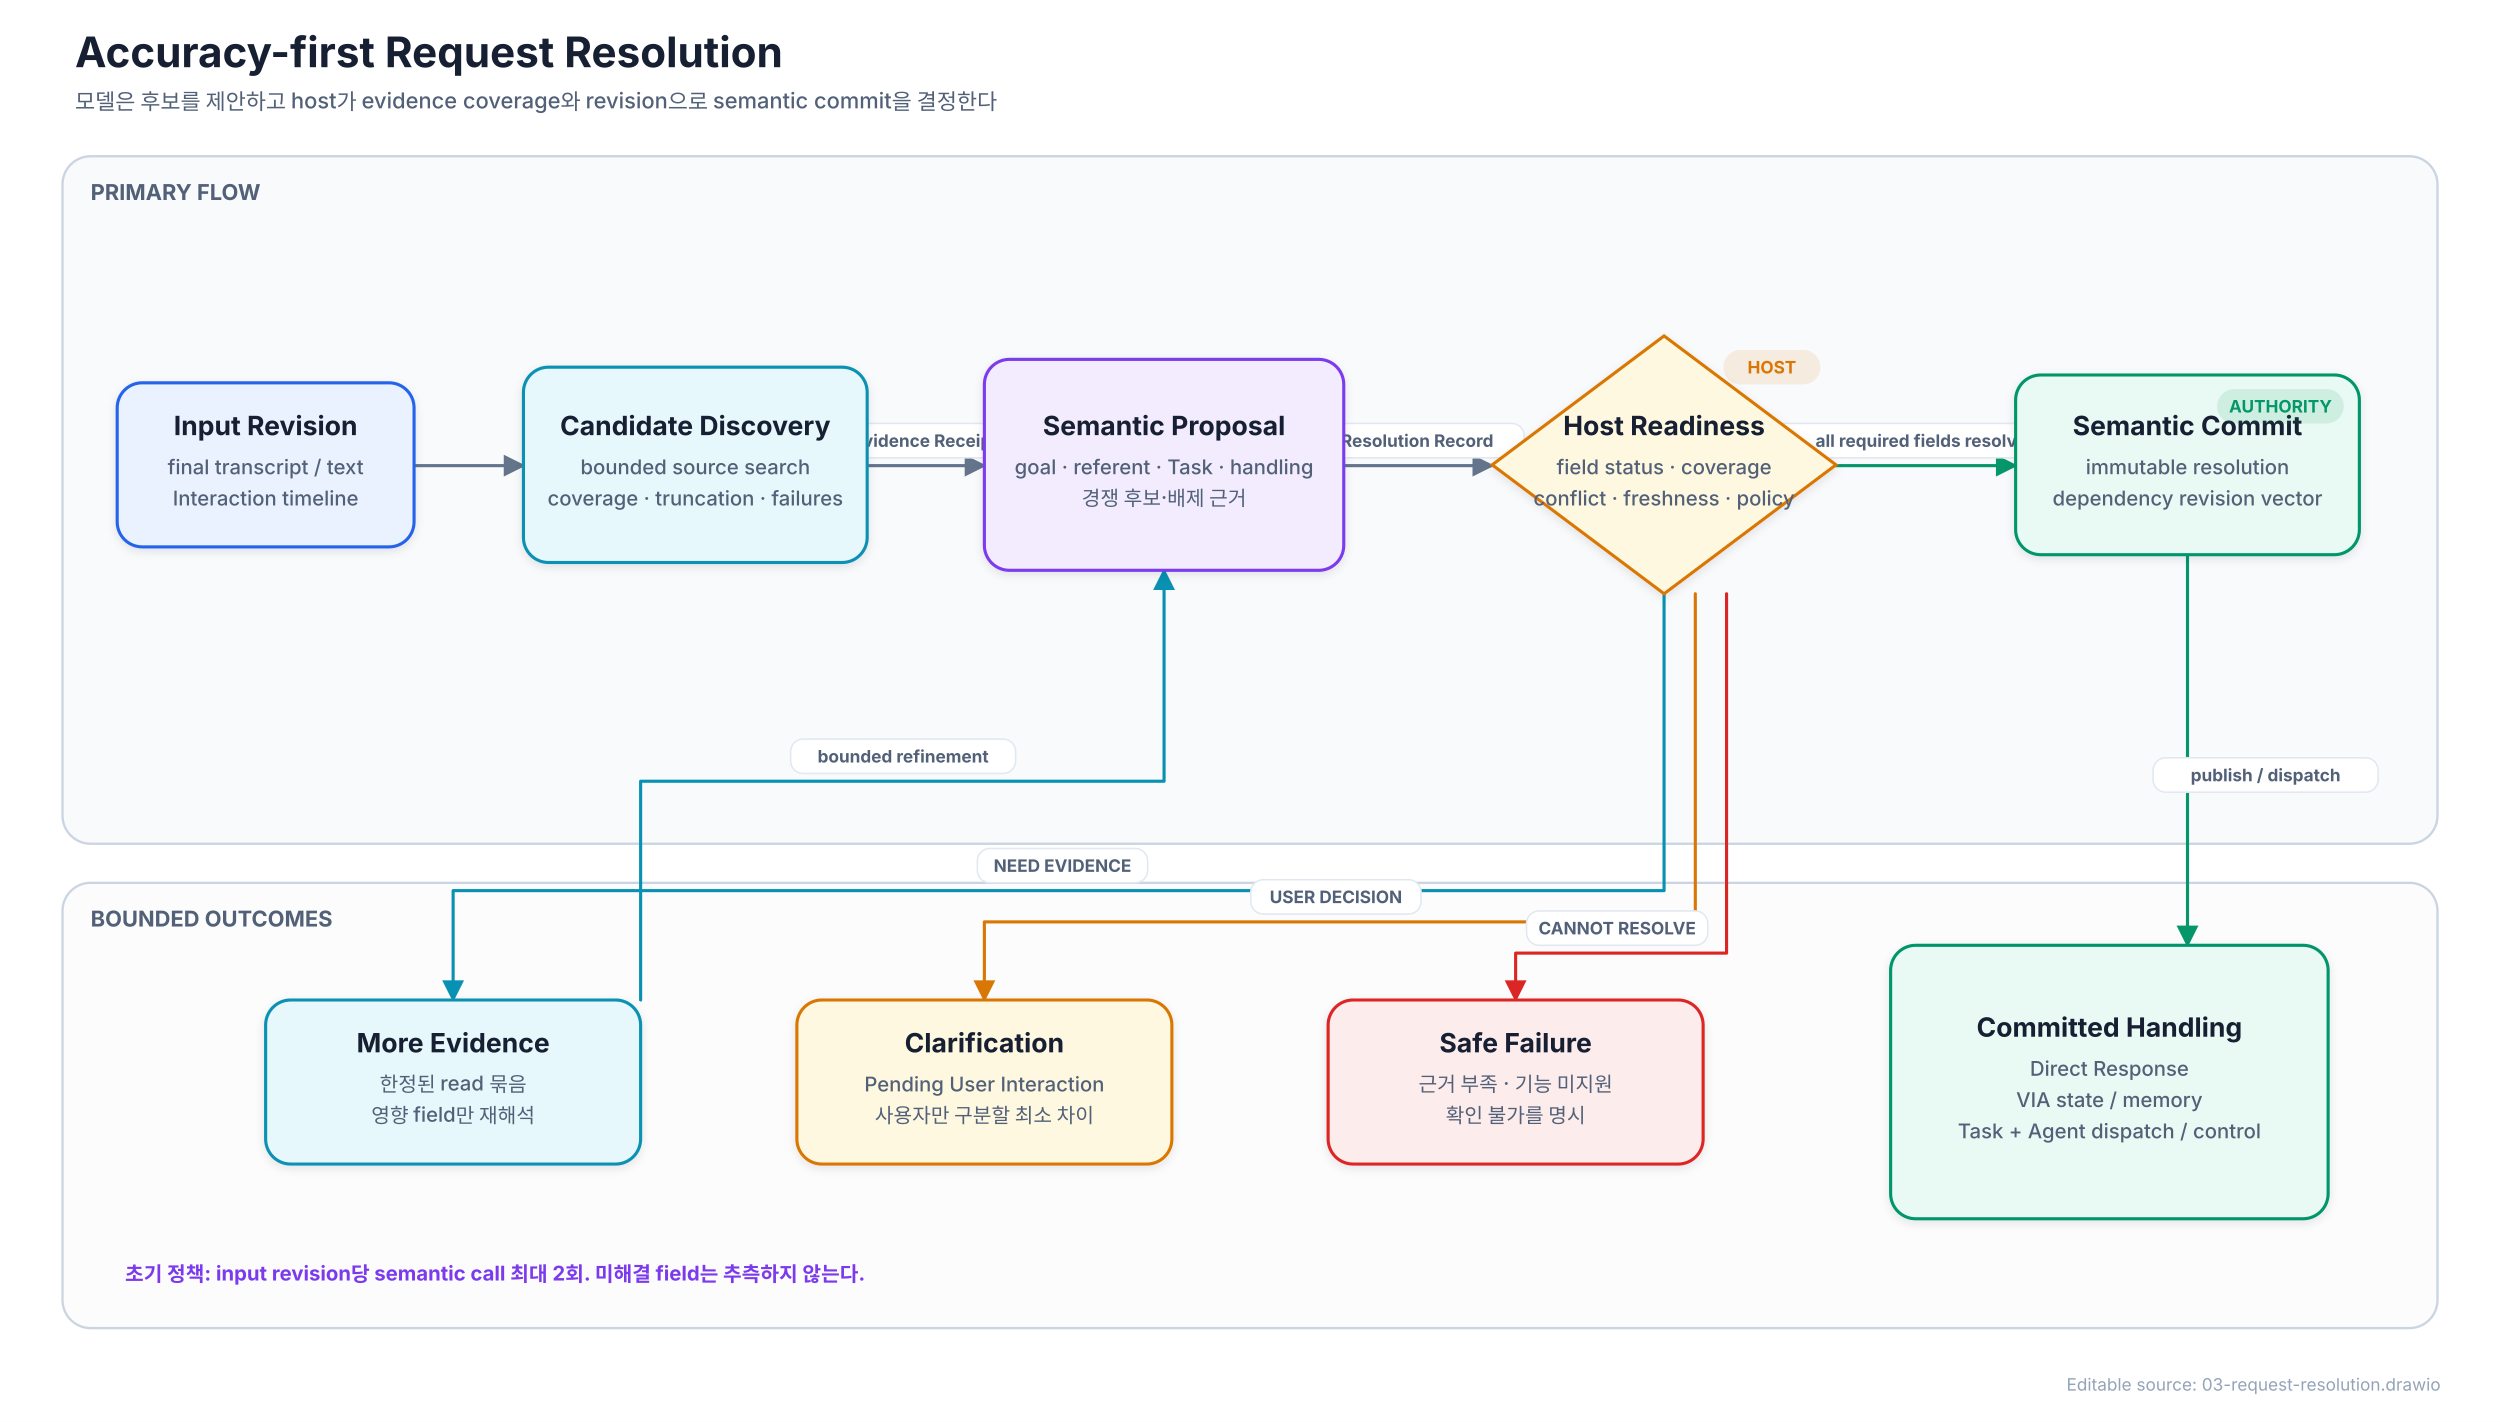
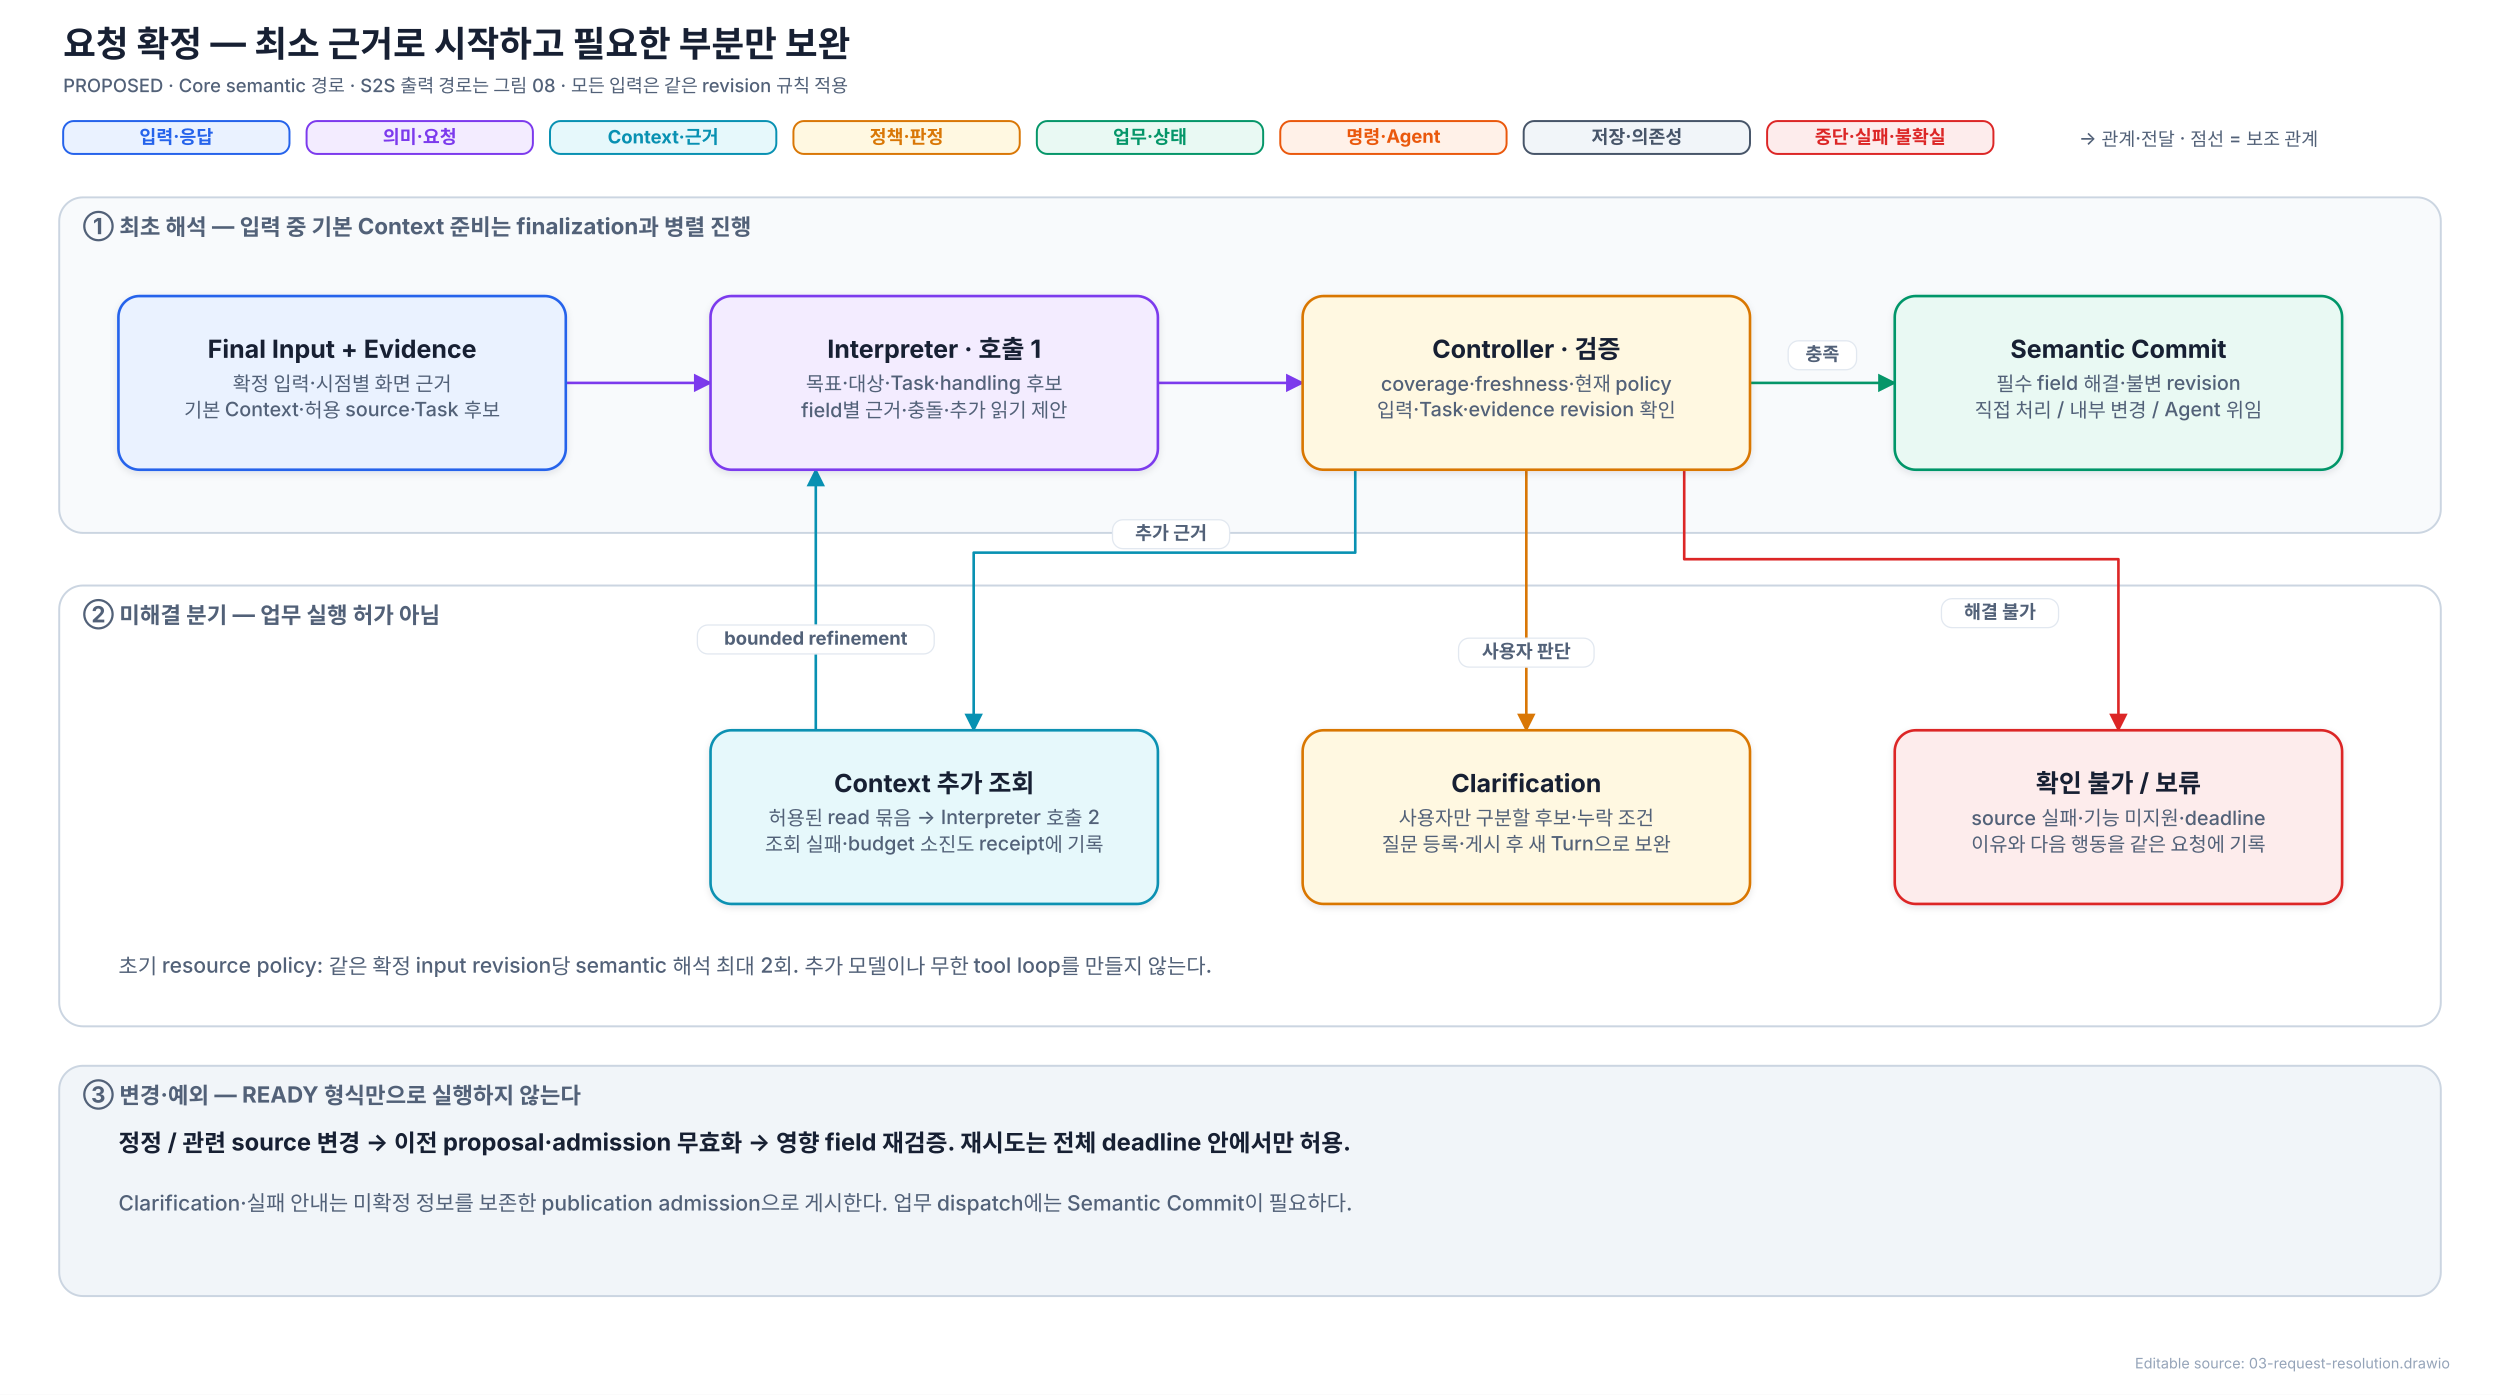
- <svg xmlns="http://www.w3.org/2000/svg" width="1600" height="910" viewBox="0 0 1600 910" role="img" aria-labelledby="title desc">
+ <svg xmlns="http://www.w3.org/2000/svg" width="1900" height="1060" viewBox="0 0 1900 1060" role="img" aria-labelledby="title desc">
  <defs>
    <marker id="arrow" viewBox="0 0 10 10" refX="9" refY="5" markerWidth="7" markerHeight="7" orient="auto-start-reverse">
      <path d="M 0 0 L 10 5 L 0 10 z" fill="#64748B" />
    </marker>
    <marker id="arrow-blue" viewBox="0 0 10 10" refX="9" refY="5" markerWidth="7" markerHeight="7" orient="auto-start-reverse">
      <path d="M 0 0 L 10 5 L 0 10 z" fill="#2563EB" />
    </marker>
    <marker id="arrow-cyan" viewBox="0 0 10 10" refX="9" refY="5" markerWidth="7" markerHeight="7" orient="auto-start-reverse">
      <path d="M 0 0 L 10 5 L 0 10 z" fill="#0891B2" />
    </marker>
    <marker id="arrow-purple" viewBox="0 0 10 10" refX="9" refY="5" markerWidth="7" markerHeight="7" orient="auto-start-reverse">
      <path d="M 0 0 L 10 5 L 0 10 z" fill="#7C3AED" />
    </marker>
    <marker id="arrow-green" viewBox="0 0 10 10" refX="9" refY="5" markerWidth="7" markerHeight="7" orient="auto-start-reverse">
      <path d="M 0 0 L 10 5 L 0 10 z" fill="#059669" />
    </marker>
    <marker id="arrow-orange" viewBox="0 0 10 10" refX="9" refY="5" markerWidth="7" markerHeight="7" orient="auto-start-reverse">
      <path d="M 0 0 L 10 5 L 0 10 z" fill="#EA580C" />
    </marker>
    <marker id="arrow-amber" viewBox="0 0 10 10" refX="9" refY="5" markerWidth="7" markerHeight="7" orient="auto-start-reverse">
      <path d="M 0 0 L 10 5 L 0 10 z" fill="#D97706" />
    </marker>
    <marker id="arrow-gray" viewBox="0 0 10 10" refX="9" refY="5" markerWidth="7" markerHeight="7" orient="auto-start-reverse">
      <path d="M 0 0 L 10 5 L 0 10 z" fill="#475569" />
    </marker>
    <marker id="arrow-red" viewBox="0 0 10 10" refX="9" refY="5" markerWidth="7" markerHeight="7" orient="auto-start-reverse">
      <path d="M 0 0 L 10 5 L 0 10 z" fill="#DC2626" />
    </marker>
    <filter id="shadow" x="-10%" y="-10%" width="120%" height="140%">
      <feDropShadow dx="0" dy="2" stdDeviation="3" flood-color="#0F172A" flood-opacity="0.10" />
    </filter>
  </defs>
-   <rect width="1600" height="910" fill="#FFFFFF" />
-   <text x="48" y="43" font-family="Inter, Arial, sans-serif" font-size="27" font-weight="750" fill="#172033">Accuracy-first Request Resolution</text>
-   <text x="48" y="70" font-family="Inter, Arial, sans-serif" font-size="14" font-weight="500" fill="#526178">모델은 후보를 제안하고 host가 evidence coverage와 revision으로 semantic commit을 결정한다</text>
-   <rect x="40" y="100" width="1520" height="440" rx="18" fill="#F8FAFC" stroke="#CBD5E1" stroke-width="1.5" />
-   <text x="58" y="128" font-family="Inter, Arial, sans-serif" font-size="14" font-weight="750" fill="#526178">PRIMARY FLOW</text>
-   <rect x="40" y="565" width="1520" height="285" rx="18" fill="#FCFCFD" stroke="#CBD5E1" stroke-width="1.5" />
-   <text x="58" y="593" font-family="Inter, Arial, sans-serif" font-size="14" font-weight="750" fill="#526178">BOUNDED OUTCOMES</text>
-   <polyline points="265,298 335,298" fill="none" stroke="#64748B" stroke-width="2" stroke-linejoin="round" stroke-linecap="round" marker-end="url(#arrow)" />
-   <polyline points="555,298 630,298" fill="none" stroke="#64748B" stroke-width="2" stroke-linejoin="round" stroke-linecap="round" marker-end="url(#arrow)" />
-   <rect x="527.0" y="271" width="130" height="22" rx="8" fill="#FFFFFF" stroke="#E2E8F0" />
-   <text x="592" y="286" text-anchor="middle" font-family="Inter, Arial, sans-serif" font-size="11" font-weight="650" fill="#526178">Evidence Receipt</text>
-   <polyline points="860,298 955,298" fill="none" stroke="#64748B" stroke-width="2" stroke-linejoin="round" stroke-linecap="round" marker-end="url(#arrow)" />
-   <rect x="838.5" y="271" width="137" height="22" rx="8" fill="#FFFFFF" stroke="#E2E8F0" />
-   <text x="907" y="286" text-anchor="middle" font-family="Inter, Arial, sans-serif" font-size="11" font-weight="650" fill="#526178">Resolution Record</text>
-   <polyline points="1175,298 1290,298" fill="none" stroke="#059669" stroke-width="2" stroke-linejoin="round" stroke-linecap="round" marker-end="url(#arrow-green)" />
-   <rect x="1126.0" y="271" width="214" height="22" rx="8" fill="#FFFFFF" stroke="#E2E8F0" />
-   <text x="1233" y="286" text-anchor="middle" font-family="Inter, Arial, sans-serif" font-size="11" font-weight="650" fill="#526178">all required fields resolved</text>
-   <polyline points="1065,380 1065,570 290,570 290,640" fill="none" stroke="#0891B2" stroke-width="2" stroke-linejoin="round" stroke-linecap="round" marker-end="url(#arrow-cyan)" />
-   <rect x="625.5" y="543" width="109" height="22" rx="8" fill="#FFFFFF" stroke="#E2E8F0" />
-   <text x="680" y="558" text-anchor="middle" font-family="Inter, Arial, sans-serif" font-size="11" font-weight="650" fill="#526178">NEED EVIDENCE</text>
-   <polyline points="1085,380 1085,590 630,590 630,640" fill="none" stroke="#D97706" stroke-width="2" stroke-linejoin="round" stroke-linecap="round" marker-end="url(#arrow-amber)" />
-   <rect x="800.5" y="563" width="109" height="22" rx="8" fill="#FFFFFF" stroke="#E2E8F0" />
-   <text x="855" y="578" text-anchor="middle" font-family="Inter, Arial, sans-serif" font-size="11" font-weight="650" fill="#526178">USER DECISION</text>
-   <polyline points="1105,380 1105,610 970,610 970,640" fill="none" stroke="#DC2626" stroke-width="2" stroke-linejoin="round" stroke-linecap="round" marker-end="url(#arrow-red)" />
-   <rect x="977.0" y="583" width="116" height="22" rx="8" fill="#FFFFFF" stroke="#E2E8F0" />
-   <text x="1035" y="598" text-anchor="middle" font-family="Inter, Arial, sans-serif" font-size="11" font-weight="650" fill="#526178">CANNOT RESOLVE</text>
-   <polyline points="410,640 410,500 745,500 745,365" fill="none" stroke="#0891B2" stroke-width="2" stroke-linejoin="round" stroke-linecap="round" marker-end="url(#arrow-cyan)" />
-   <rect x="506.0" y="473" width="144" height="22" rx="8" fill="#FFFFFF" stroke="#E2E8F0" />
-   <text x="578" y="488" text-anchor="middle" font-family="Inter, Arial, sans-serif" font-size="11" font-weight="650" fill="#526178">bounded refinement</text>
-   <polyline points="1400,355 1400,605" fill="none" stroke="#059669" stroke-width="2" stroke-linejoin="round" stroke-linecap="round" marker-end="url(#arrow-green)" />
-   <rect x="1378.0" y="485" width="144" height="22" rx="8" fill="#FFFFFF" stroke="#E2E8F0" />
-   <text x="1450" y="500" text-anchor="middle" font-family="Inter, Arial, sans-serif" font-size="11" font-weight="650" fill="#526178">publish / dispatch</text>
-   <rect x="75" y="245" width="190" height="105" rx="16" fill="#EAF2FF" stroke="#2563EB" stroke-width="2" filter="url(#shadow)" />
+   <rect width="1900" height="1060" fill="#FFFFFF" />
+   <text x="48" y="43" font-family="Inter, Arial, sans-serif" font-size="27" font-weight="750" fill="#172033">요청 확정 — 최소 근거로 시작하고 필요한 부분만 보완</text>
+   <text x="48" y="70" font-family="Inter, Arial, sans-serif" font-size="14" font-weight="500" fill="#526178">PROPOSED · Core semantic 경로 · S2S 출력 경로는 그림 08 · 모든 입력은 같은 revision 규칙 적용</text>
+   <rect x="45" y="150" width="1810" height="255" rx="18" fill="#F8FAFC" stroke="#CBD5E1" stroke-width="1.5" />
+   <text x="63" y="178" font-family="Inter, Arial, sans-serif" font-size="17" font-weight="750" fill="#526178">① 최초 해석 — 입력 중 기본 Context 준비는 finalization과 병렬 진행</text>
+   <rect x="45" y="445" width="1810" height="335" rx="18" fill="#FFFFFF" stroke="#CBD5E1" stroke-width="1.5" />
+   <text x="63" y="473" font-family="Inter, Arial, sans-serif" font-size="17" font-weight="750" fill="#526178">② 미해결 분기 — 업무 실행 허가 아님</text>
+   <rect x="45" y="810" width="1810" height="175" rx="18" fill="#F1F5F9" stroke="#CBD5E1" stroke-width="1.5" />
+   <text x="63" y="838" font-family="Inter, Arial, sans-serif" font-size="17" font-weight="750" fill="#526178">③ 변경·예외 — READY 형식만으로 실행하지 않는다</text>
+   <polyline points="430,291.0 540,291.0" fill="none" stroke="#7C3AED" stroke-width="2" stroke-linejoin="round" stroke-linecap="round" marker-end="url(#arrow-purple)" />
+   <polyline points="880,291.0 990,291.0" fill="none" stroke="#7C3AED" stroke-width="2" stroke-linejoin="round" stroke-linecap="round" marker-end="url(#arrow-purple)" />
+   <polyline points="1330,291.0 1440,291.0" fill="none" stroke="#059669" stroke-width="2" stroke-linejoin="round" stroke-linecap="round" marker-end="url(#arrow-green)" />
+   <rect x="1359.0" y="259.0" width="52" height="22" rx="8" fill="#FFFFFF" stroke="#E2E8F0" />
+   <text x="1385.0" y="274.0" text-anchor="middle" font-family="Inter, Arial, sans-serif" font-size="14" font-weight="650" fill="#526178">충족</text>
+   <polyline points="1030,357 1030,420 740,420 740,555" fill="none" stroke="#0891B2" stroke-width="2" stroke-linejoin="round" stroke-linecap="round" marker-end="url(#arrow-cyan)" />
+   <rect x="845.5" y="395" width="89" height="22" rx="8" fill="#FFFFFF" stroke="#E2E8F0" />
+   <text x="890" y="410" text-anchor="middle" font-family="Inter, Arial, sans-serif" font-size="14" font-weight="650" fill="#526178">추가 근거</text>
+   <polyline points="620,555 620,357" fill="none" stroke="#0891B2" stroke-width="2" stroke-linejoin="round" stroke-linecap="round" marker-end="url(#arrow-cyan)" />
+   <rect x="530.0" y="475" width="180" height="22" rx="8" fill="#FFFFFF" stroke="#E2E8F0" />
+   <text x="620" y="490" text-anchor="middle" font-family="Inter, Arial, sans-serif" font-size="14" font-weight="650" fill="#526178">bounded refinement</text>
+   <polyline points="1160,357 1160,555" fill="none" stroke="#D97706" stroke-width="2" stroke-linejoin="round" stroke-linecap="round" marker-end="url(#arrow-amber)" />
+   <rect x="1108.5" y="485" width="103" height="22" rx="8" fill="#FFFFFF" stroke="#E2E8F0" />
+   <text x="1160" y="500" text-anchor="middle" font-family="Inter, Arial, sans-serif" font-size="14" font-weight="650" fill="#526178">사용자 판단</text>
+   <polyline points="1280,357 1280,425 1610,425 1610,555" fill="none" stroke="#DC2626" stroke-width="2" stroke-linejoin="round" stroke-linecap="round" marker-end="url(#arrow-red)" />
+   <rect x="1475.5" y="455" width="89" height="22" rx="8" fill="#FFFFFF" stroke="#E2E8F0" />
+   <text x="1520" y="470" text-anchor="middle" font-family="Inter, Arial, sans-serif" font-size="14" font-weight="650" fill="#526178">해결 불가</text>
+   <rect x="90" y="225" width="340" height="132" rx="16" fill="#EAF2FF" stroke="#2563EB" stroke-width="2" filter="url(#shadow)" />
  <g font-family="Inter, Arial, sans-serif">
-     <text x="170.0" y="278.5" text-anchor="middle" font-size="17" font-weight="700" fill="#172033">Input Revision</text>
-     <text x="170.0" y="303.5" text-anchor="middle" font-size="13" font-weight="500" fill="#526178">final transcript / text</text>
-     <text x="170.0" y="323.5" text-anchor="middle" font-size="13" font-weight="500" fill="#526178">Interaction timeline</text>
+     <text x="260.0" y="272.0" text-anchor="middle" font-size="19" font-weight="700" fill="#172033">Final Input + Evidence</text>
+     <text x="260.0" y="297.0" text-anchor="middle" font-size="15" font-weight="500" fill="#526178">확정 입력·시점별 화면 근거</text>
+     <text x="260.0" y="317.0" text-anchor="middle" font-size="15" font-weight="500" fill="#526178">기본 Context·허용 source·Task 후보</text>
  </g>
-   <rect x="335" y="235" width="220" height="125" rx="16" fill="#E6F8FB" stroke="#0891B2" stroke-width="2" filter="url(#shadow)" />
+   <rect x="540" y="225" width="340" height="132" rx="16" fill="#F3ECFF" stroke="#7C3AED" stroke-width="2" filter="url(#shadow)" />
  <g font-family="Inter, Arial, sans-serif">
-     <text x="445.0" y="278.5" text-anchor="middle" font-size="17" font-weight="700" fill="#172033">Candidate Discovery</text>
-     <text x="445.0" y="303.5" text-anchor="middle" font-size="13" font-weight="500" fill="#526178">bounded source search</text>
-     <text x="445.0" y="323.5" text-anchor="middle" font-size="13" font-weight="500" fill="#526178">coverage · truncation · failures</text>
+     <text x="710.0" y="272.0" text-anchor="middle" font-size="19" font-weight="700" fill="#172033">Interpreter · 호출 1</text>
+     <text x="710.0" y="297.0" text-anchor="middle" font-size="15" font-weight="500" fill="#526178">목표·대상·Task·handling 후보</text>
+     <text x="710.0" y="317.0" text-anchor="middle" font-size="15" font-weight="500" fill="#526178">field별 근거·충돌·추가 읽기 제안</text>
  </g>
-   <rect x="630" y="230" width="230" height="135" rx="16" fill="#F3ECFF" stroke="#7C3AED" stroke-width="2" filter="url(#shadow)" />
+   <rect x="990" y="225" width="340" height="132" rx="16" fill="#FFF8E1" stroke="#D97706" stroke-width="2" filter="url(#shadow)" />
  <g font-family="Inter, Arial, sans-serif">
-     <text x="745.0" y="278.5" text-anchor="middle" font-size="17" font-weight="700" fill="#172033">Semantic Proposal</text>
-     <text x="745.0" y="303.5" text-anchor="middle" font-size="13" font-weight="500" fill="#526178">goal · referent · Task · handling</text>
-     <text x="745.0" y="323.5" text-anchor="middle" font-size="13" font-weight="500" fill="#526178">경쟁 후보·배제 근거</text>
+     <text x="1160.0" y="272.0" text-anchor="middle" font-size="19" font-weight="700" fill="#172033">Controller · 검증</text>
+     <text x="1160.0" y="297.0" text-anchor="middle" font-size="15" font-weight="500" fill="#526178">coverage·freshness·현재 policy</text>
+     <text x="1160.0" y="317.0" text-anchor="middle" font-size="15" font-weight="500" fill="#526178">입력·Task·evidence revision 확인</text>
  </g>
-   <polygon points="1065.0,215 1175,297.5 1065.0,380 955,297.5" fill="#FFF8E1" stroke="#D97706" stroke-width="2" filter="url(#shadow)" />
+   <rect x="1440" y="225" width="340" height="132" rx="16" fill="#E9F9F3" stroke="#059669" stroke-width="2" filter="url(#shadow)" />
  <g font-family="Inter, Arial, sans-serif">
-     <text x="1065.0" y="278.5" text-anchor="middle" font-size="17" font-weight="700" fill="#172033">Host Readiness</text>
-     <text x="1065.0" y="303.5" text-anchor="middle" font-size="13" font-weight="500" fill="#526178">field status · coverage</text>
-     <text x="1065.0" y="323.5" text-anchor="middle" font-size="13" font-weight="500" fill="#526178">conflict · freshness · policy</text>
-     <rect x="1103" y="224" width="62" height="22" rx="11" fill="#D97706" opacity="0.12" />
-     <text x="1134.0" y="239" text-anchor="middle" font-size="11" font-weight="700" fill="#D97706">HOST</text>
+     <text x="1610.0" y="272.0" text-anchor="middle" font-size="19" font-weight="700" fill="#172033">Semantic Commit</text>
+     <text x="1610.0" y="297.0" text-anchor="middle" font-size="15" font-weight="500" fill="#526178">필수 field 해결·불변 revision</text>
+     <text x="1610.0" y="317.0" text-anchor="middle" font-size="15" font-weight="500" fill="#526178">직접 처리 / 내부 변경 / Agent 위임</text>
  </g>
-   <rect x="1290" y="240" width="220" height="115" rx="16" fill="#E9F9F3" stroke="#059669" stroke-width="2" filter="url(#shadow)" />
+   <rect x="540" y="555" width="340" height="132" rx="16" fill="#E6F8FB" stroke="#0891B2" stroke-width="2" filter="url(#shadow)" />
  <g font-family="Inter, Arial, sans-serif">
-     <text x="1400.0" y="278.5" text-anchor="middle" font-size="17" font-weight="700" fill="#172033">Semantic Commit</text>
-     <text x="1400.0" y="303.5" text-anchor="middle" font-size="13" font-weight="500" fill="#526178">immutable resolution</text>
-     <text x="1400.0" y="323.5" text-anchor="middle" font-size="13" font-weight="500" fill="#526178">dependency revision vector</text>
-     <rect x="1419" y="249" width="81" height="22" rx="11" fill="#059669" opacity="0.12" />
-     <text x="1459.5" y="264" text-anchor="middle" font-size="11" font-weight="700" fill="#059669">AUTHORITY</text>
+     <text x="710.0" y="602.0" text-anchor="middle" font-size="19" font-weight="700" fill="#172033">Context 추가 조회</text>
+     <text x="710.0" y="627.0" text-anchor="middle" font-size="15" font-weight="500" fill="#526178">허용된 read 묶음 → Interpreter 호출 2</text>
+     <text x="710.0" y="647.0" text-anchor="middle" font-size="15" font-weight="500" fill="#526178">조회 실패·budget 소진도 receipt에 기록</text>
  </g>
-   <rect x="170" y="640" width="240" height="105" rx="16" fill="#E6F8FB" stroke="#0891B2" stroke-width="2" filter="url(#shadow)" />
+   <rect x="990" y="555" width="340" height="132" rx="16" fill="#FFF8E1" stroke="#D97706" stroke-width="2" filter="url(#shadow)" />
  <g font-family="Inter, Arial, sans-serif">
-     <text x="290.0" y="673.5" text-anchor="middle" font-size="17" font-weight="700" fill="#172033">More Evidence</text>
-     <text x="290.0" y="698.5" text-anchor="middle" font-size="13" font-weight="500" fill="#526178">한정된 read 묶음</text>
-     <text x="290.0" y="718.5" text-anchor="middle" font-size="13" font-weight="500" fill="#526178">영향 field만 재해석</text>
+     <text x="1160.0" y="602.0" text-anchor="middle" font-size="19" font-weight="700" fill="#172033">Clarification</text>
+     <text x="1160.0" y="627.0" text-anchor="middle" font-size="15" font-weight="500" fill="#526178">사용자만 구분할 후보·누락 조건</text>
+     <text x="1160.0" y="647.0" text-anchor="middle" font-size="15" font-weight="500" fill="#526178">질문 등록·게시 후 새 Turn으로 보완</text>
  </g>
-   <rect x="510" y="640" width="240" height="105" rx="16" fill="#FFF8E1" stroke="#D97706" stroke-width="2" filter="url(#shadow)" />
+   <rect x="1440" y="555" width="340" height="132" rx="16" fill="#FDECEC" stroke="#DC2626" stroke-width="2" filter="url(#shadow)" />
  <g font-family="Inter, Arial, sans-serif">
-     <text x="630.0" y="673.5" text-anchor="middle" font-size="17" font-weight="700" fill="#172033">Clarification</text>
-     <text x="630.0" y="698.5" text-anchor="middle" font-size="13" font-weight="500" fill="#526178">Pending User Interaction</text>
-     <text x="630.0" y="718.5" text-anchor="middle" font-size="13" font-weight="500" fill="#526178">사용자만 구분할 최소 차이</text>
+     <text x="1610.0" y="602.0" text-anchor="middle" font-size="19" font-weight="700" fill="#172033">확인 불가 / 보류</text>
+     <text x="1610.0" y="627.0" text-anchor="middle" font-size="15" font-weight="500" fill="#526178">source 실패·기능 미지원·deadline</text>
+     <text x="1610.0" y="647.0" text-anchor="middle" font-size="15" font-weight="500" fill="#526178">이유와 다음 행동을 같은 요청에 기록</text>
  </g>
-   <rect x="850" y="640" width="240" height="105" rx="16" fill="#FDECEC" stroke="#DC2626" stroke-width="2" filter="url(#shadow)" />
-   <g font-family="Inter, Arial, sans-serif">
-     <text x="970.0" y="673.5" text-anchor="middle" font-size="17" font-weight="700" fill="#172033">Safe Failure</text>
-     <text x="970.0" y="698.5" text-anchor="middle" font-size="13" font-weight="500" fill="#526178">근거 부족 · 기능 미지원</text>
-     <text x="970.0" y="718.5" text-anchor="middle" font-size="13" font-weight="500" fill="#526178">확인 불가를 명시</text>
-   </g>
-   <rect x="1210" y="605" width="280" height="175" rx="16" fill="#E9F9F3" stroke="#059669" stroke-width="2" filter="url(#shadow)" />
-   <g font-family="Inter, Arial, sans-serif">
-     <text x="1350.0" y="663.5" text-anchor="middle" font-size="17" font-weight="700" fill="#172033">Committed Handling</text>
-     <text x="1350.0" y="688.5" text-anchor="middle" font-size="13" font-weight="500" fill="#526178">Direct Response</text>
-     <text x="1350.0" y="708.5" text-anchor="middle" font-size="13" font-weight="500" fill="#526178">VIA state / memory</text>
-     <text x="1350.0" y="728.5" text-anchor="middle" font-size="13" font-weight="500" fill="#526178">Task + Agent dispatch / control</text>
-   </g>
-   <text x="80" y="820" text-anchor="start" font-family="Inter, Arial, sans-serif" font-size="13" font-weight="700" fill="#7C3AED">초기 정책: input revision당 semantic call 최대 2회. 미해결 field는 추측하지 않는다.</text>
-   <text x="1562" y="890" text-anchor="end" font-family="Inter, Arial, sans-serif" font-size="11" fill="#94A3B8">Editable source: 03-request-resolution.drawio</text>
+   <text x="1580" y="110" text-anchor="start" font-family="Inter, Arial, sans-serif" font-size="14" font-weight="500" fill="#526178">→ 관계·전달  ·  점선 = 보조 관계</text>
+   <text x="90" y="740" text-anchor="start" font-family="Inter, Arial, sans-serif" font-size="16" font-weight="500" fill="#526178">초기 resource policy: 같은 확정 input revision당 semantic 해석 최대 2회. 추가 모델이나 무한 tool loop를 만들지 않는다.</text>
+   <text x="90" y="875" text-anchor="start" font-family="Inter, Arial, sans-serif" font-size="18" font-weight="700" fill="#172033">정정 / 관련 source 변경 → 이전 proposal·admission 무효화 → 영향 field 재검증. 재시도는 전체 deadline 안에서만 허용.</text>
+   <text x="90" y="920" text-anchor="start" font-family="Inter, Arial, sans-serif" font-size="16" font-weight="500" fill="#526178">Clarification·실패 안내는 미확정 정보를 보존한 publication admission으로 게시한다. 업무 dispatch에는 Semantic Commit이 필요하다.</text>
+   <rect x="48" y="92" width="172" height="25" rx="8" fill="#EAF2FF" stroke="#2563EB" stroke-width="1.5" />
+   <text x="134.0" y="109" text-anchor="middle" font-family="Inter, Arial, sans-serif" font-size="14" font-weight="700" fill="#2563EB">입력·응답</text>
+   <rect x="233" y="92" width="172" height="25" rx="8" fill="#F3ECFF" stroke="#7C3AED" stroke-width="1.5" />
+   <text x="319.0" y="109" text-anchor="middle" font-family="Inter, Arial, sans-serif" font-size="14" font-weight="700" fill="#7C3AED">의미·요청</text>
+   <rect x="418" y="92" width="172" height="25" rx="8" fill="#E6F8FB" stroke="#0891B2" stroke-width="1.5" />
+   <text x="504.0" y="109" text-anchor="middle" font-family="Inter, Arial, sans-serif" font-size="14" font-weight="700" fill="#0891B2">Context·근거</text>
+   <rect x="603" y="92" width="172" height="25" rx="8" fill="#FFF8E1" stroke="#D97706" stroke-width="1.5" />
+   <text x="689.0" y="109" text-anchor="middle" font-family="Inter, Arial, sans-serif" font-size="14" font-weight="700" fill="#D97706">정책·판정</text>
+   <rect x="788" y="92" width="172" height="25" rx="8" fill="#E9F9F3" stroke="#059669" stroke-width="1.5" />
+   <text x="874.0" y="109" text-anchor="middle" font-family="Inter, Arial, sans-serif" font-size="14" font-weight="700" fill="#059669">업무·상태</text>
+   <rect x="973" y="92" width="172" height="25" rx="8" fill="#FFF1E8" stroke="#EA580C" stroke-width="1.5" />
+   <text x="1059.0" y="109" text-anchor="middle" font-family="Inter, Arial, sans-serif" font-size="14" font-weight="700" fill="#EA580C">명령·Agent</text>
+   <rect x="1158" y="92" width="172" height="25" rx="8" fill="#F1F5F9" stroke="#475569" stroke-width="1.5" />
+   <text x="1244.0" y="109" text-anchor="middle" font-family="Inter, Arial, sans-serif" font-size="14" font-weight="700" fill="#475569">저장·의존성</text>
+   <rect x="1343" y="92" width="172" height="25" rx="8" fill="#FDECEC" stroke="#DC2626" stroke-width="1.5" />
+   <text x="1429.0" y="109" text-anchor="middle" font-family="Inter, Arial, sans-serif" font-size="14" font-weight="700" fill="#DC2626">중단·실패·불확실</text>
+   <text x="1862" y="1040" text-anchor="end" font-family="Inter, Arial, sans-serif" font-size="11" fill="#94A3B8">Editable source: 03-request-resolution.drawio</text>
</svg>
